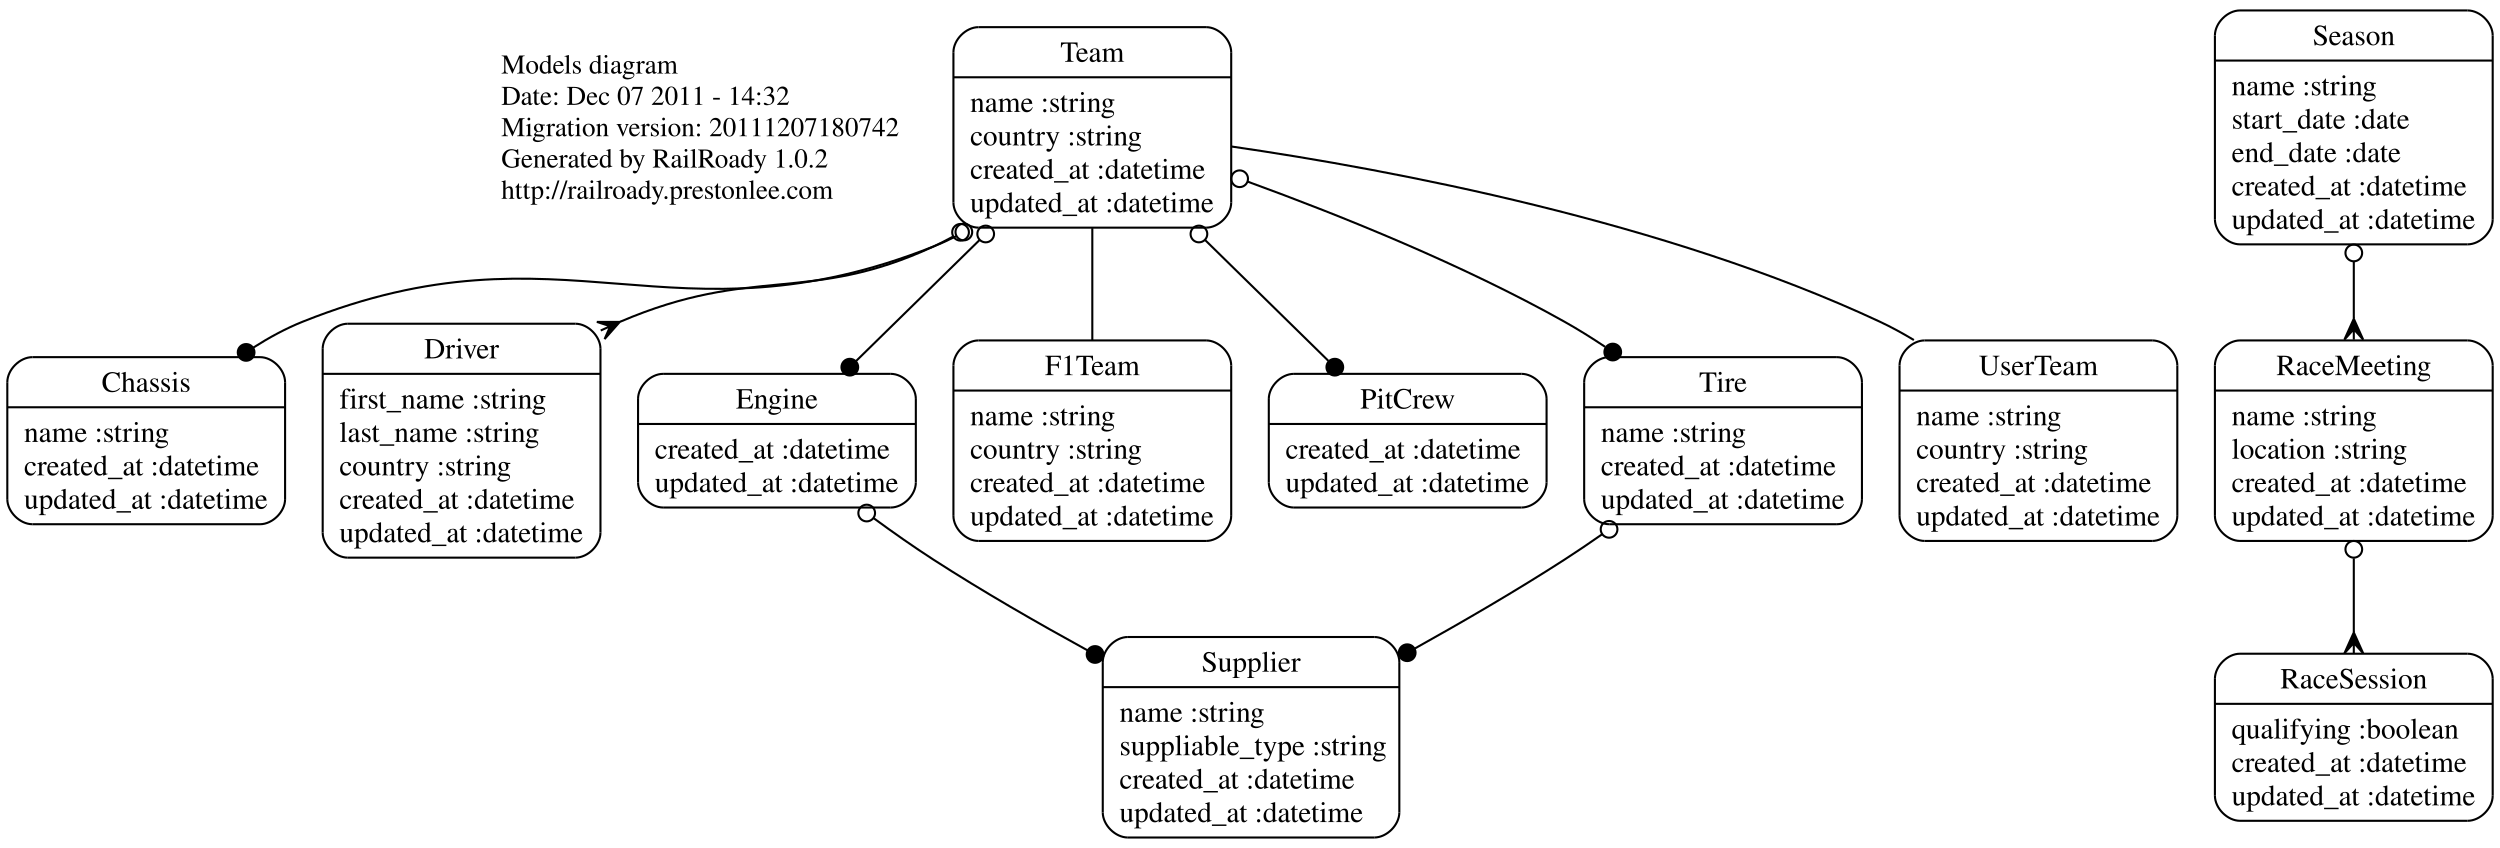
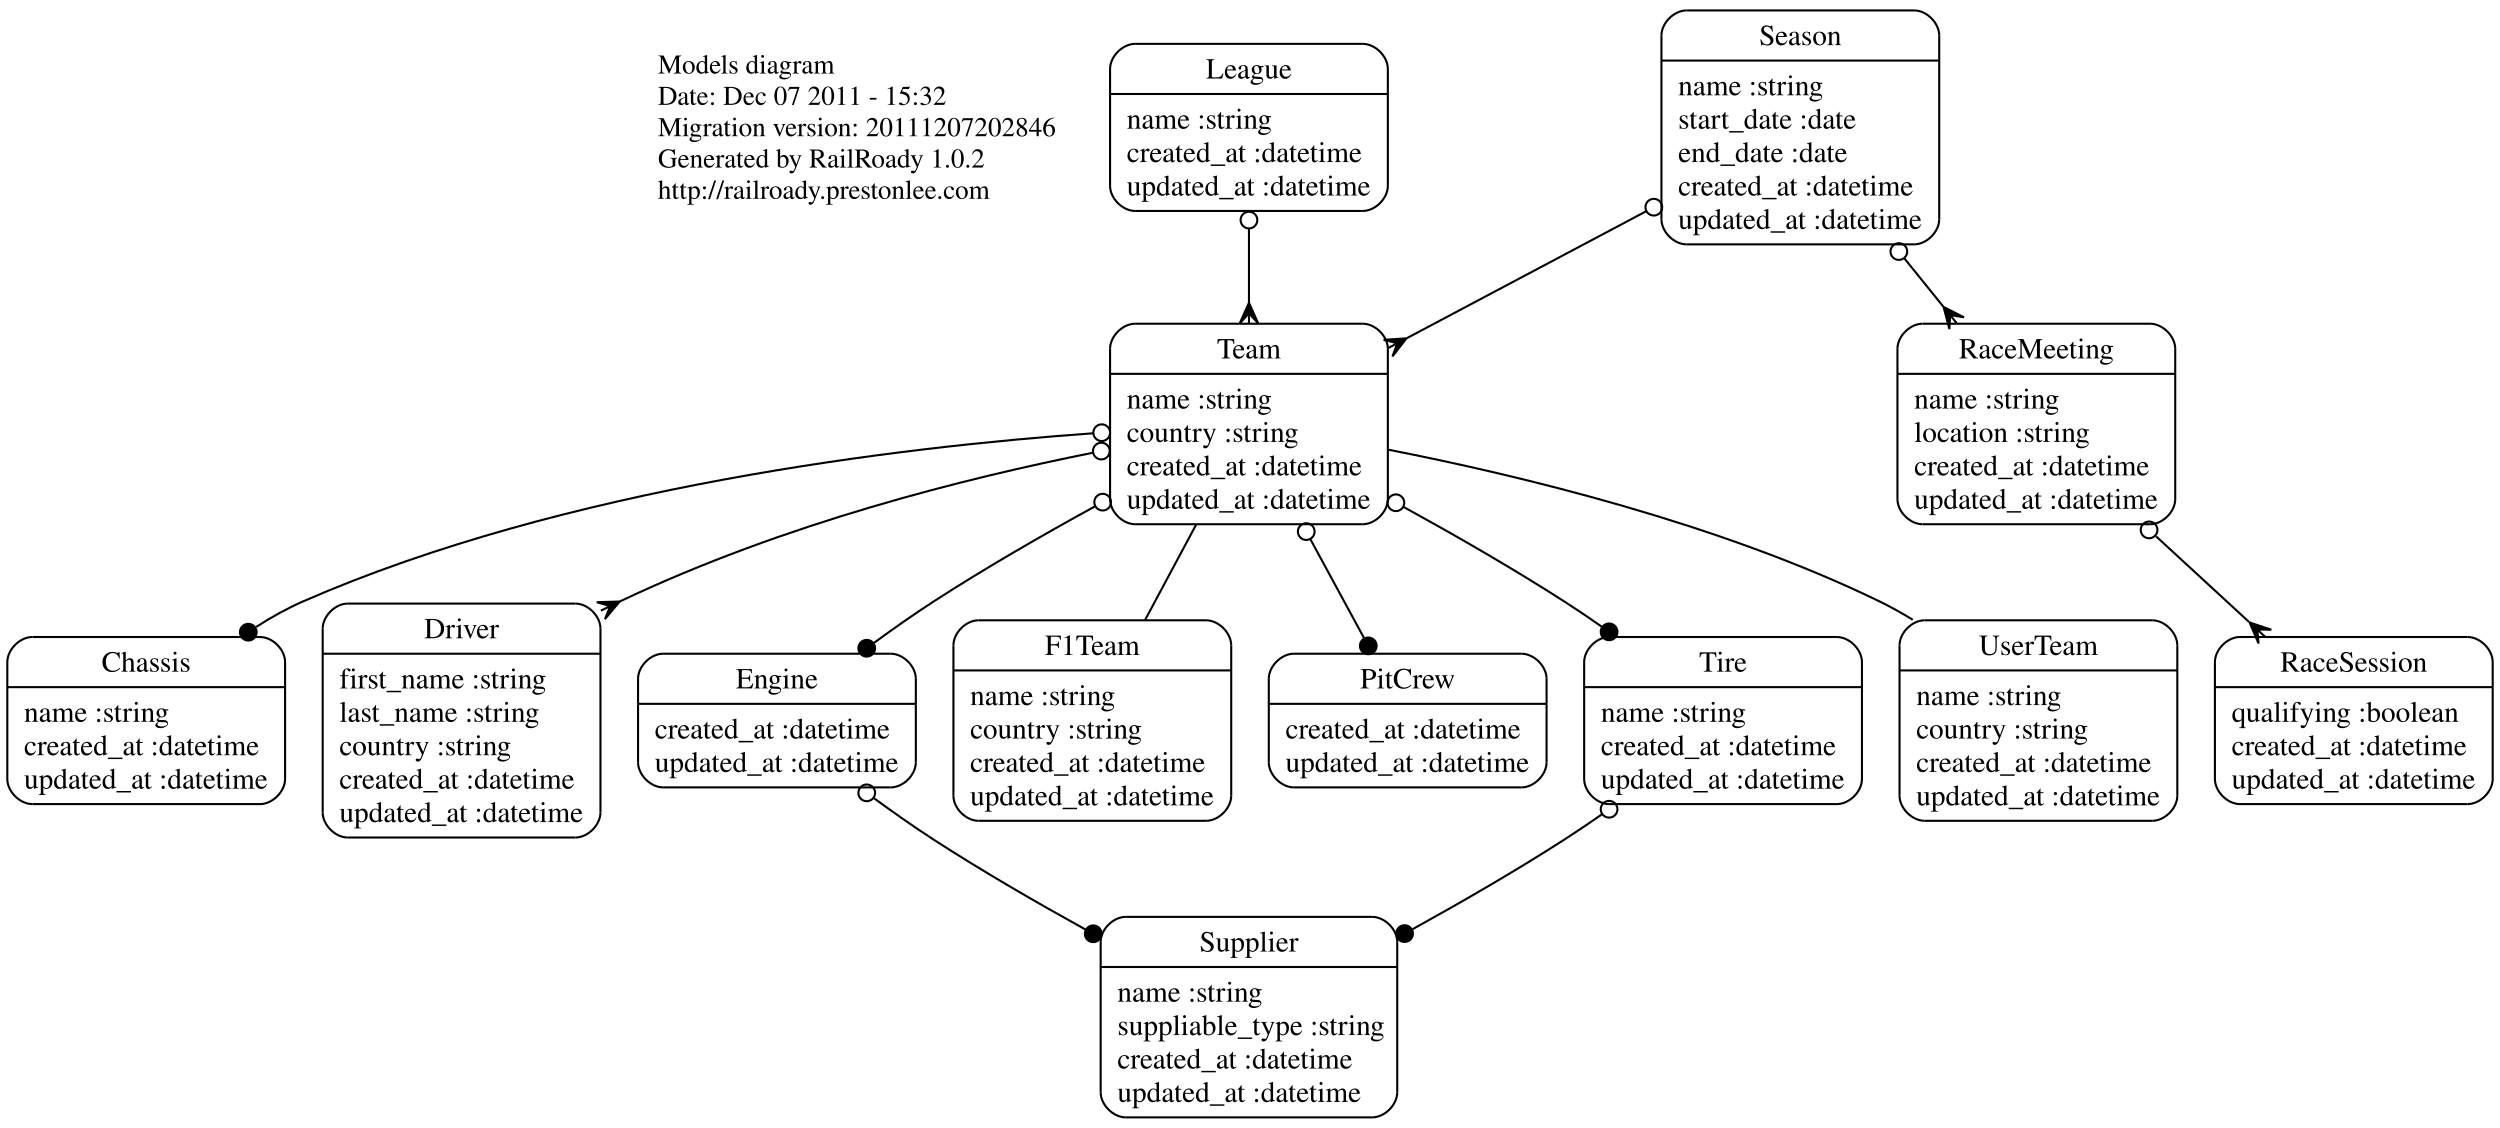
- <svg xmlns="http://www.w3.org/2000/svg" width="1197pt" height="406pt" viewBox="0.00 0.00 1197.00 406.00">
-   <g id="graph1" class="graph" transform="scale(1 1) rotate(0) translate(4 402)">
-     <polygon fill="white" stroke="white" points="-4,5 -4,-402 1194,-402 1194,5 -4,5" />
+ <svg xmlns="http://www.w3.org/2000/svg" width="1197pt" height="540pt" viewBox="0.00 0.00 1197.00 540.00">
+   <g id="graph1" class="graph" transform="scale(1 1) rotate(0) translate(4 536)">
+     <polygon fill="white" stroke="white" points="-4,5 -4,-536 1194,-536 1194,5 -4,5" />
    <g id="node1" class="node">
-       <text text-anchor="start" x="236" y="-366.8" font-family="Times,serif" font-size="13.00">Models diagram</text>
-       <text text-anchor="start" x="236" y="-351.8" font-family="Times,serif" font-size="13.00">Date: Dec 07 2011 - 14:32</text>
-       <text text-anchor="start" x="236" y="-336.8" font-family="Times,serif" font-size="13.00">Migration version: 20111207180742</text>
-       <text text-anchor="start" x="236" y="-321.8" font-family="Times,serif" font-size="13.00">Generated by RailRoady 1.0.2</text>
-       <text text-anchor="start" x="236" y="-306.8" font-family="Times,serif" font-size="13.00">http://railroady.prestonlee.com</text>
+       <text text-anchor="start" x="311" y="-500.8" font-family="Times,serif" font-size="13.00">Models diagram</text>
+       <text text-anchor="start" x="311" y="-485.8" font-family="Times,serif" font-size="13.00">Date: Dec 07 2011 - 15:32</text>
+       <text text-anchor="start" x="311" y="-470.8" font-family="Times,serif" font-size="13.00">Migration version: 20111207202846</text>
+       <text text-anchor="start" x="311" y="-455.8" font-family="Times,serif" font-size="13.00">Generated by RailRoady 1.0.2</text>
+       <text text-anchor="start" x="311" y="-440.8" font-family="Times,serif" font-size="13.00">http://railroady.prestonlee.com</text>
    </g>
    <g id="node2" class="node">
      <polyline fill="none" stroke="black" points="11.5,-151 120.5,-151 " />
      <path fill="none" stroke="black" d="M120.5,-151C126.5,-151 132.5,-157 132.5,-163" />
      <polyline fill="none" stroke="black" points="132.5,-163 132.5,-219 " />
      <path fill="none" stroke="black" d="M132.5,-219C132.5,-225 126.5,-231 120.5,-231" />
      <polyline fill="none" stroke="black" points="120.5,-231 11.5,-231 " />
      <path fill="none" stroke="black" d="M11.5,-231C5.5,-231 -0.5,-225 -0.5,-219" />
      <polyline fill="none" stroke="black" points="-0.5,-219 -0.5,-163 " />
      <path fill="none" stroke="black" d="M-0.5,-163C-0.5,-157 5.5,-151 11.5,-151" />
      <text text-anchor="middle" x="66" y="-214.4" font-family="Times,serif" font-size="14.00">Chassis</text>
      <polyline fill="none" stroke="black" points="-0.5,-207 132.5,-207 " />
      <text text-anchor="start" x="7.5" y="-190.4" font-family="Times,serif" font-size="14.00">name :string</text>
      <text text-anchor="start" x="7.5" y="-174.4" font-family="Times,serif" font-size="14.00">created_at :datetime</text>
      <text text-anchor="start" x="7.5" y="-158.4" font-family="Times,serif" font-size="14.00">updated_at :datetime</text>
    </g>
    <g id="node3" class="node">
      <polyline fill="none" stroke="black" points="162.5,-135 271.5,-135 " />
      <path fill="none" stroke="black" d="M271.5,-135C277.5,-135 283.5,-141 283.5,-147" />
      <polyline fill="none" stroke="black" points="283.5,-147 283.5,-235 " />
      <path fill="none" stroke="black" d="M283.5,-235C283.5,-241 277.5,-247 271.5,-247" />
      <polyline fill="none" stroke="black" points="271.5,-247 162.5,-247 " />
      <path fill="none" stroke="black" d="M162.5,-247C156.5,-247 150.5,-241 150.5,-235" />
      <polyline fill="none" stroke="black" points="150.5,-235 150.5,-147 " />
      <path fill="none" stroke="black" d="M150.5,-147C150.5,-141 156.5,-135 162.5,-135" />
      <text text-anchor="middle" x="217" y="-230.4" font-family="Times,serif" font-size="14.00">Driver</text>
      <polyline fill="none" stroke="black" points="150.5,-223 283.5,-223 " />
      <text text-anchor="start" x="158.5" y="-206.4" font-family="Times,serif" font-size="14.00">first_name :string</text>
      <text text-anchor="start" x="158.5" y="-190.4" font-family="Times,serif" font-size="14.00">last_name :string</text>
      <text text-anchor="start" x="158.5" y="-174.4" font-family="Times,serif" font-size="14.00">country :string</text>
      <text text-anchor="start" x="158.5" y="-158.4" font-family="Times,serif" font-size="14.00">created_at :datetime</text>
      <text text-anchor="start" x="158.5" y="-142.4" font-family="Times,serif" font-size="14.00">updated_at :datetime</text>
    </g>
    <g id="node4" class="node">
      <polyline fill="none" stroke="black" points="313.5,-159 422.5,-159 " />
      <path fill="none" stroke="black" d="M422.5,-159C428.5,-159 434.5,-165 434.5,-171" />
      <polyline fill="none" stroke="black" points="434.5,-171 434.5,-211 " />
      <path fill="none" stroke="black" d="M434.5,-211C434.5,-217 428.5,-223 422.5,-223" />
      <polyline fill="none" stroke="black" points="422.5,-223 313.5,-223 " />
      <path fill="none" stroke="black" d="M313.5,-223C307.5,-223 301.5,-217 301.5,-211" />
      <polyline fill="none" stroke="black" points="301.5,-211 301.5,-171 " />
      <path fill="none" stroke="black" d="M301.5,-171C301.5,-165 307.5,-159 313.5,-159" />
      <text text-anchor="middle" x="368" y="-206.4" font-family="Times,serif" font-size="14.00">Engine</text>
      <polyline fill="none" stroke="black" points="301.5,-199 434.5,-199 " />
      <text text-anchor="start" x="309.5" y="-182.4" font-family="Times,serif" font-size="14.00">created_at :datetime</text>
      <text text-anchor="start" x="309.5" y="-166.4" font-family="Times,serif" font-size="14.00">updated_at :datetime</text>
    </g>
-     <g id="node10" class="node">
-       <polyline fill="none" stroke="black" points="536,-1 654,-1 " />
-       <path fill="none" stroke="black" d="M654,-1C660,-1 666,-7 666,-13" />
-       <polyline fill="none" stroke="black" points="666,-13 666,-85 " />
-       <path fill="none" stroke="black" d="M666,-85C666,-91 660,-97 654,-97" />
-       <polyline fill="none" stroke="black" points="654,-97 536,-97 " />
-       <path fill="none" stroke="black" d="M536,-97C530,-97 524,-91 524,-85" />
-       <polyline fill="none" stroke="black" points="524,-85 524,-13 " />
-       <path fill="none" stroke="black" d="M524,-13C524,-7 530,-1 536,-1" />
-       <text text-anchor="middle" x="595" y="-80.4" font-family="Times,serif" font-size="14.00">Supplier</text>
-       <polyline fill="none" stroke="black" points="524,-73 666,-73 " />
-       <text text-anchor="start" x="532" y="-56.4" font-family="Times,serif" font-size="14.00">name :string</text>
-       <text text-anchor="start" x="532" y="-40.4" font-family="Times,serif" font-size="14.00">suppliable_type :string</text>
-       <text text-anchor="start" x="532" y="-24.4" font-family="Times,serif" font-size="14.00">created_at :datetime</text>
-       <text text-anchor="start" x="532" y="-8.4" font-family="Times,serif" font-size="14.00">updated_at :datetime</text>
+     <g id="node11" class="node">
+       <polyline fill="none" stroke="black" points="535,-1 653,-1 " />
+       <path fill="none" stroke="black" d="M653,-1C659,-1 665,-7 665,-13" />
+       <polyline fill="none" stroke="black" points="665,-13 665,-85 " />
+       <path fill="none" stroke="black" d="M665,-85C665,-91 659,-97 653,-97" />
+       <polyline fill="none" stroke="black" points="653,-97 535,-97 " />
+       <path fill="none" stroke="black" d="M535,-97C529,-97 523,-91 523,-85" />
+       <polyline fill="none" stroke="black" points="523,-85 523,-13 " />
+       <path fill="none" stroke="black" d="M523,-13C523,-7 529,-1 535,-1" />
+       <text text-anchor="middle" x="594" y="-80.4" font-family="Times,serif" font-size="14.00">Supplier</text>
+       <polyline fill="none" stroke="black" points="523,-73 665,-73 " />
+       <text text-anchor="start" x="531" y="-56.4" font-family="Times,serif" font-size="14.00">name :string</text>
+       <text text-anchor="start" x="531" y="-40.4" font-family="Times,serif" font-size="14.00">suppliable_type :string</text>
+       <text text-anchor="start" x="531" y="-24.4" font-family="Times,serif" font-size="14.00">created_at :datetime</text>
+       <text text-anchor="start" x="531" y="-8.4" font-family="Times,serif" font-size="14.00">updated_at :datetime</text>
    </g>
    <g id="edge2" class="edge">
-       <path fill="none" stroke="black" d="M414.429,-153.804C423.73,-146.991 433.551,-140.098 443,-134 466.403,-118.897 492.709,-103.755 516.775,-90.57" />
-       <ellipse fill="none" stroke="black" cx="410.976" cy="-156.359" rx="4" ry="4" />
-       <ellipse fill="black" stroke="black" cx="520.32" cy="-88.638" rx="4" ry="4" />
+       <path fill="none" stroke="black" d="M414.443,-153.825C423.743,-147.01 433.56,-140.111 443,-134 466.05,-119.079 491.921,-104.089 515.648,-90.987" />
+       <ellipse fill="none" stroke="black" cx="410.99" cy="-156.381" rx="4" ry="4" />
+       <ellipse fill="black" stroke="black" cx="519.432" cy="-88.91" rx="4" ry="4" />
    </g>
    <g id="node5" class="node">
      <polyline fill="none" stroke="black" points="464.5,-143 573.5,-143 " />
      <path fill="none" stroke="black" d="M573.5,-143C579.5,-143 585.5,-149 585.5,-155" />
      <polyline fill="none" stroke="black" points="585.5,-155 585.5,-227 " />
      <path fill="none" stroke="black" d="M585.5,-227C585.5,-233 579.5,-239 573.5,-239" />
      <polyline fill="none" stroke="black" points="573.5,-239 464.5,-239 " />
      <path fill="none" stroke="black" d="M464.5,-239C458.5,-239 452.5,-233 452.5,-227" />
      <polyline fill="none" stroke="black" points="452.5,-227 452.5,-155 " />
      <path fill="none" stroke="black" d="M452.5,-155C452.5,-149 458.5,-143 464.5,-143" />
      <text text-anchor="middle" x="519" y="-222.4" font-family="Times,serif" font-size="14.00">F1Team</text>
      <polyline fill="none" stroke="black" points="452.5,-215 585.5,-215 " />
      <text text-anchor="start" x="460.5" y="-198.4" font-family="Times,serif" font-size="14.00">name :string</text>
      <text text-anchor="start" x="460.5" y="-182.4" font-family="Times,serif" font-size="14.00">country :string</text>
      <text text-anchor="start" x="460.5" y="-166.4" font-family="Times,serif" font-size="14.00">created_at :datetime</text>
      <text text-anchor="start" x="460.5" y="-150.4" font-family="Times,serif" font-size="14.00">updated_at :datetime</text>
    </g>
    <g id="node6" class="node">
+       <polyline fill="none" stroke="black" points="539.5,-435 648.5,-435 " />
+       <path fill="none" stroke="black" d="M648.5,-435C654.5,-435 660.5,-441 660.5,-447" />
+       <polyline fill="none" stroke="black" points="660.5,-447 660.5,-503 " />
+       <path fill="none" stroke="black" d="M660.5,-503C660.5,-509 654.5,-515 648.5,-515" />
+       <polyline fill="none" stroke="black" points="648.5,-515 539.5,-515 " />
+       <path fill="none" stroke="black" d="M539.5,-515C533.5,-515 527.5,-509 527.5,-503" />
+       <polyline fill="none" stroke="black" points="527.5,-503 527.5,-447 " />
+       <path fill="none" stroke="black" d="M527.5,-447C527.5,-441 533.5,-435 539.5,-435" />
+       <text text-anchor="middle" x="594" y="-498.4" font-family="Times,serif" font-size="14.00">League</text>
+       <polyline fill="none" stroke="black" points="527.5,-491 660.5,-491 " />
+       <text text-anchor="start" x="535.5" y="-474.4" font-family="Times,serif" font-size="14.00">name :string</text>
+       <text text-anchor="start" x="535.5" y="-458.4" font-family="Times,serif" font-size="14.00">created_at :datetime</text>
+       <text text-anchor="start" x="535.5" y="-442.4" font-family="Times,serif" font-size="14.00">updated_at :datetime</text>
+     </g>
+     <g id="node12" class="node">
+       <polyline fill="none" stroke="black" points="539.5,-285 648.5,-285 " />
+       <path fill="none" stroke="black" d="M648.5,-285C654.5,-285 660.5,-291 660.5,-297" />
+       <polyline fill="none" stroke="black" points="660.5,-297 660.5,-369 " />
+       <path fill="none" stroke="black" d="M660.5,-369C660.5,-375 654.5,-381 648.5,-381" />
+       <polyline fill="none" stroke="black" points="648.5,-381 539.5,-381 " />
+       <path fill="none" stroke="black" d="M539.5,-381C533.5,-381 527.5,-375 527.5,-369" />
+       <polyline fill="none" stroke="black" points="527.5,-369 527.5,-297 " />
+       <path fill="none" stroke="black" d="M527.5,-297C527.5,-291 533.5,-285 539.5,-285" />
+       <text text-anchor="middle" x="594" y="-364.4" font-family="Times,serif" font-size="14.00">Team</text>
+       <polyline fill="none" stroke="black" points="527.5,-357 660.5,-357 " />
+       <text text-anchor="start" x="535.5" y="-340.4" font-family="Times,serif" font-size="14.00">name :string</text>
+       <text text-anchor="start" x="535.5" y="-324.4" font-family="Times,serif" font-size="14.00">country :string</text>
+       <text text-anchor="start" x="535.5" y="-308.4" font-family="Times,serif" font-size="14.00">created_at :datetime</text>
+       <text text-anchor="start" x="535.5" y="-292.4" font-family="Times,serif" font-size="14.00">updated_at :datetime</text>
+     </g>
+     <g id="edge6" class="edge">
+       <path fill="none" stroke="black" d="M594,-426.628C594,-415.247 594,-402.973 594,-391.198" />
+       <ellipse fill="none" stroke="black" cx="594" cy="-430.63" rx="4" ry="4" />
+       <polygon fill="black" stroke="black" points="594,-391.015 598.5,-381.015 594,-386.015 594,-381.015 594,-381.015 594,-381.015 594,-386.015 589.5,-381.015 594,-391.015 594,-391.015" />
+     </g>
+     <g id="node7" class="node">
      <polyline fill="none" stroke="black" points="615.5,-159 724.5,-159 " />
      <path fill="none" stroke="black" d="M724.5,-159C730.5,-159 736.5,-165 736.5,-171" />
      <polyline fill="none" stroke="black" points="736.5,-171 736.5,-211 " />
      <path fill="none" stroke="black" d="M736.5,-211C736.5,-217 730.5,-223 724.5,-223" />
      <polyline fill="none" stroke="black" points="724.5,-223 615.5,-223 " />
      <path fill="none" stroke="black" d="M615.5,-223C609.5,-223 603.5,-217 603.5,-211" />
      <polyline fill="none" stroke="black" points="603.5,-211 603.5,-171 " />
      <path fill="none" stroke="black" d="M603.5,-171C603.5,-165 609.5,-159 615.5,-159" />
      <text text-anchor="middle" x="670" y="-206.4" font-family="Times,serif" font-size="14.00">PitCrew</text>
      <polyline fill="none" stroke="black" points="603.5,-199 736.5,-199 " />
      <text text-anchor="start" x="611.5" y="-182.4" font-family="Times,serif" font-size="14.00">created_at :datetime</text>
      <text text-anchor="start" x="611.5" y="-166.4" font-family="Times,serif" font-size="14.00">updated_at :datetime</text>
    </g>
-     <g id="node7" class="node">
-       <polyline fill="none" stroke="black" points="1068.5,-143 1177.5,-143 " />
-       <path fill="none" stroke="black" d="M1177.5,-143C1183.5,-143 1189.5,-149 1189.5,-155" />
-       <polyline fill="none" stroke="black" points="1189.5,-155 1189.5,-227 " />
-       <path fill="none" stroke="black" d="M1189.5,-227C1189.5,-233 1183.5,-239 1177.5,-239" />
-       <polyline fill="none" stroke="black" points="1177.5,-239 1068.5,-239 " />
-       <path fill="none" stroke="black" d="M1068.5,-239C1062.5,-239 1056.5,-233 1056.5,-227" />
-       <polyline fill="none" stroke="black" points="1056.5,-227 1056.5,-155 " />
-       <path fill="none" stroke="black" d="M1056.5,-155C1056.5,-149 1062.5,-143 1068.5,-143" />
-       <text text-anchor="middle" x="1123" y="-222.4" font-family="Times,serif" font-size="14.00">RaceMeeting</text>
-       <polyline fill="none" stroke="black" points="1056.5,-215 1189.5,-215 " />
-       <text text-anchor="start" x="1064.5" y="-198.4" font-family="Times,serif" font-size="14.00">name :string</text>
-       <text text-anchor="start" x="1064.5" y="-182.4" font-family="Times,serif" font-size="14.00">location :string</text>
-       <text text-anchor="start" x="1064.5" y="-166.4" font-family="Times,serif" font-size="14.00">created_at :datetime</text>
-       <text text-anchor="start" x="1064.5" y="-150.4" font-family="Times,serif" font-size="14.00">updated_at :datetime</text>
-     </g>
    <g id="node8" class="node">
-       <polyline fill="none" stroke="black" points="1068.5,-9 1177.5,-9 " />
-       <path fill="none" stroke="black" d="M1177.5,-9C1183.5,-9 1189.5,-15 1189.5,-21" />
-       <polyline fill="none" stroke="black" points="1189.5,-21 1189.5,-77 " />
-       <path fill="none" stroke="black" d="M1189.5,-77C1189.5,-83 1183.5,-89 1177.5,-89" />
-       <polyline fill="none" stroke="black" points="1177.5,-89 1068.5,-89 " />
-       <path fill="none" stroke="black" d="M1068.5,-89C1062.5,-89 1056.5,-83 1056.5,-77" />
-       <polyline fill="none" stroke="black" points="1056.5,-77 1056.5,-21 " />
-       <path fill="none" stroke="black" d="M1056.5,-21C1056.5,-15 1062.5,-9 1068.5,-9" />
-       <text text-anchor="middle" x="1123" y="-72.4" font-family="Times,serif" font-size="14.00">RaceSession</text>
-       <polyline fill="none" stroke="black" points="1056.5,-65 1189.5,-65 " />
-       <text text-anchor="start" x="1064.5" y="-48.4" font-family="Times,serif" font-size="14.00">qualifying :boolean</text>
-       <text text-anchor="start" x="1064.5" y="-32.4" font-family="Times,serif" font-size="14.00">created_at :datetime</text>
-       <text text-anchor="start" x="1064.5" y="-16.4" font-family="Times,serif" font-size="14.00">updated_at :datetime</text>
-     </g>
-     <g id="edge6" class="edge">
-       <path fill="none" stroke="black" d="M1123,-134.663C1123,-123.019 1123,-110.809 1123,-99.4" />
-       <ellipse fill="none" stroke="black" cx="1123" cy="-138.993" rx="4" ry="4" />
-       <polygon fill="black" stroke="black" points="1123,-99.187 1127.5,-89.187 1123,-94.187 1123,-89.187 1123,-89.187 1123,-89.187 1123,-94.187 1118.5,-89.187 1123,-99.187 1123,-99.187" />
+       <polyline fill="none" stroke="black" points="916.5,-285 1025.5,-285 " />
+       <path fill="none" stroke="black" d="M1025.5,-285C1031.5,-285 1037.5,-291 1037.5,-297" />
+       <polyline fill="none" stroke="black" points="1037.5,-297 1037.5,-369 " />
+       <path fill="none" stroke="black" d="M1037.5,-369C1037.5,-375 1031.5,-381 1025.5,-381" />
+       <polyline fill="none" stroke="black" points="1025.5,-381 916.5,-381 " />
+       <path fill="none" stroke="black" d="M916.5,-381C910.5,-381 904.5,-375 904.5,-369" />
+       <polyline fill="none" stroke="black" points="904.5,-369 904.5,-297 " />
+       <path fill="none" stroke="black" d="M904.5,-297C904.5,-291 910.5,-285 916.5,-285" />
+       <text text-anchor="middle" x="971" y="-364.4" font-family="Times,serif" font-size="14.00">RaceMeeting</text>
+       <polyline fill="none" stroke="black" points="904.5,-357 1037.5,-357 " />
+       <text text-anchor="start" x="912.5" y="-340.4" font-family="Times,serif" font-size="14.00">name :string</text>
+       <text text-anchor="start" x="912.5" y="-324.4" font-family="Times,serif" font-size="14.00">location :string</text>
+       <text text-anchor="start" x="912.5" y="-308.4" font-family="Times,serif" font-size="14.00">created_at :datetime</text>
+       <text text-anchor="start" x="912.5" y="-292.4" font-family="Times,serif" font-size="14.00">updated_at :datetime</text>
    </g>
    <g id="node9" class="node">
-       <polyline fill="none" stroke="black" points="1068.5,-285 1177.5,-285 " />
-       <path fill="none" stroke="black" d="M1177.5,-285C1183.5,-285 1189.5,-291 1189.5,-297" />
-       <polyline fill="none" stroke="black" points="1189.5,-297 1189.5,-385 " />
-       <path fill="none" stroke="black" d="M1189.5,-385C1189.5,-391 1183.5,-397 1177.5,-397" />
-       <polyline fill="none" stroke="black" points="1177.5,-397 1068.5,-397 " />
-       <path fill="none" stroke="black" d="M1068.5,-397C1062.5,-397 1056.5,-391 1056.5,-385" />
-       <polyline fill="none" stroke="black" points="1056.5,-385 1056.5,-297 " />
-       <path fill="none" stroke="black" d="M1056.5,-297C1056.5,-291 1062.5,-285 1068.5,-285" />
-       <text text-anchor="middle" x="1123" y="-380.4" font-family="Times,serif" font-size="14.00">Season</text>
-       <polyline fill="none" stroke="black" points="1056.5,-373 1189.5,-373 " />
-       <text text-anchor="start" x="1064.5" y="-356.4" font-family="Times,serif" font-size="14.00">name :string</text>
-       <text text-anchor="start" x="1064.5" y="-340.4" font-family="Times,serif" font-size="14.00">start_date :date</text>
-       <text text-anchor="start" x="1064.5" y="-324.4" font-family="Times,serif" font-size="14.00">end_date :date</text>
-       <text text-anchor="start" x="1064.5" y="-308.4" font-family="Times,serif" font-size="14.00">created_at :datetime</text>
-       <text text-anchor="start" x="1064.5" y="-292.4" font-family="Times,serif" font-size="14.00">updated_at :datetime</text>
+       <polyline fill="none" stroke="black" points="1068.5,-151 1177.5,-151 " />
+       <path fill="none" stroke="black" d="M1177.5,-151C1183.5,-151 1189.5,-157 1189.5,-163" />
+       <polyline fill="none" stroke="black" points="1189.5,-163 1189.5,-219 " />
+       <path fill="none" stroke="black" d="M1189.5,-219C1189.5,-225 1183.5,-231 1177.5,-231" />
+       <polyline fill="none" stroke="black" points="1177.5,-231 1068.5,-231 " />
+       <path fill="none" stroke="black" d="M1068.5,-231C1062.5,-231 1056.5,-225 1056.5,-219" />
+       <polyline fill="none" stroke="black" points="1056.5,-219 1056.5,-163 " />
+       <path fill="none" stroke="black" d="M1056.5,-163C1056.5,-157 1062.5,-151 1068.5,-151" />
+       <text text-anchor="middle" x="1123" y="-214.4" font-family="Times,serif" font-size="14.00">RaceSession</text>
+       <polyline fill="none" stroke="black" points="1056.5,-207 1189.5,-207 " />
+       <text text-anchor="start" x="1064.5" y="-190.4" font-family="Times,serif" font-size="14.00">qualifying :boolean</text>
+       <text text-anchor="start" x="1064.5" y="-174.4" font-family="Times,serif" font-size="14.00">created_at :datetime</text>
+       <text text-anchor="start" x="1064.5" y="-158.4" font-family="Times,serif" font-size="14.00">updated_at :datetime</text>
    </g>
    <g id="edge8" class="edge">
-       <path fill="none" stroke="black" d="M1123,-276.736C1123,-267.734 1123,-258.515 1123,-249.629" />
-       <ellipse fill="none" stroke="black" cx="1123" cy="-280.89" rx="4" ry="4" />
-       <polygon fill="black" stroke="black" points="1123,-249.381 1127.5,-239.381 1123,-244.381 1123,-239.381 1123,-239.381 1123,-239.381 1123,-244.381 1118.5,-239.382 1123,-249.381 1123,-249.381" />
-     </g>
-     <g id="node11" class="node">
-       <polyline fill="none" stroke="black" points="464.5,-293 573.5,-293 " />
-       <path fill="none" stroke="black" d="M573.5,-293C579.5,-293 585.5,-299 585.5,-305" />
-       <polyline fill="none" stroke="black" points="585.5,-305 585.5,-377 " />
-       <path fill="none" stroke="black" d="M585.5,-377C585.5,-383 579.5,-389 573.5,-389" />
-       <polyline fill="none" stroke="black" points="573.5,-389 464.5,-389 " />
-       <path fill="none" stroke="black" d="M464.5,-389C458.5,-389 452.5,-383 452.5,-377" />
-       <polyline fill="none" stroke="black" points="452.5,-377 452.5,-305 " />
-       <path fill="none" stroke="black" d="M452.5,-305C452.5,-299 458.5,-293 464.5,-293" />
-       <text text-anchor="middle" x="519" y="-372.4" font-family="Times,serif" font-size="14.00">Team</text>
-       <polyline fill="none" stroke="black" points="452.5,-365 585.5,-365 " />
-       <text text-anchor="start" x="460.5" y="-348.4" font-family="Times,serif" font-size="14.00">name :string</text>
-       <text text-anchor="start" x="460.5" y="-332.4" font-family="Times,serif" font-size="14.00">country :string</text>
-       <text text-anchor="start" x="460.5" y="-316.4" font-family="Times,serif" font-size="14.00">created_at :datetime</text>
-       <text text-anchor="start" x="460.5" y="-300.4" font-family="Times,serif" font-size="14.00">updated_at :datetime</text>
+       <path fill="none" stroke="black" d="M1028.34,-279.188C1042.93,-265.747 1058.5,-251.405 1072.71,-238.316" />
+       <ellipse fill="none" stroke="black" cx="1024.98" cy="-282.283" rx="4" ry="4" />
+       <polygon fill="black" stroke="black" points="1073.1,-237.962 1083.5,-234.497 1076.78,-234.574 1080.45,-231.187 1080.45,-231.187 1080.45,-231.187 1076.78,-234.574 1077.41,-227.877 1073.1,-237.962 1073.1,-237.962" />
+     </g>
+     <g id="node10" class="node">
+       <polyline fill="none" stroke="black" points="803.5,-419 912.5,-419 " />
+       <path fill="none" stroke="black" d="M912.5,-419C918.5,-419 924.5,-425 924.5,-431" />
+       <polyline fill="none" stroke="black" points="924.5,-431 924.5,-519 " />
+       <path fill="none" stroke="black" d="M924.5,-519C924.5,-525 918.5,-531 912.5,-531" />
+       <polyline fill="none" stroke="black" points="912.5,-531 803.5,-531 " />
+       <path fill="none" stroke="black" d="M803.5,-531C797.5,-531 791.5,-525 791.5,-519" />
+       <polyline fill="none" stroke="black" points="791.5,-519 791.5,-431 " />
+       <path fill="none" stroke="black" d="M791.5,-431C791.5,-425 797.5,-419 803.5,-419" />
+       <text text-anchor="middle" x="858" y="-514.4" font-family="Times,serif" font-size="14.00">Season</text>
+       <polyline fill="none" stroke="black" points="791.5,-507 924.5,-507 " />
+       <text text-anchor="start" x="799.5" y="-490.4" font-family="Times,serif" font-size="14.00">name :string</text>
+       <text text-anchor="start" x="799.5" y="-474.4" font-family="Times,serif" font-size="14.00">start_date :date</text>
+       <text text-anchor="start" x="799.5" y="-458.4" font-family="Times,serif" font-size="14.00">end_date :date</text>
+       <text text-anchor="start" x="799.5" y="-442.4" font-family="Times,serif" font-size="14.00">created_at :datetime</text>
+       <text text-anchor="start" x="799.5" y="-426.4" font-family="Times,serif" font-size="14.00">updated_at :datetime</text>
    </g>
    <g id="edge10" class="edge">
-       <path fill="none" stroke="black" d="M453.778,-288.893C450.221,-287.081 446.619,-285.432 443,-284 317.312,-234.259 266.53,-298.139 141,-248 132.912,-244.77 124.924,-240.437 117.348,-235.606" />
-       <ellipse fill="none" stroke="black" cx="457.492" cy="-290.915" rx="4" ry="4" />
-       <ellipse fill="black" stroke="black" cx="113.842" cy="-233.267" rx="4" ry="4" />
+       <path fill="none" stroke="black" d="M907.853,-412.235C914.015,-404.601 920.284,-396.834 926.361,-389.305" />
+       <ellipse fill="none" stroke="black" cx="905.173" cy="-415.556" rx="4" ry="4" />
+       <polygon fill="black" stroke="black" points="926.586,-389.027 936.368,-384.071 929.726,-385.136 932.866,-381.245 932.866,-381.245 932.866,-381.245 929.726,-385.136 929.365,-378.419 926.586,-389.027 926.586,-389.027" />
    </g>
    <g id="edge12" class="edge">
-       <path fill="none" stroke="black" d="M452.26,-288.686C449.187,-287.009 446.094,-285.436 443,-284 383.231,-256.26 356.892,-275.344 292.916,-247.941" />
-       <ellipse fill="none" stroke="black" cx="455.912" cy="-290.784" rx="4" ry="4" />
-       <polygon fill="black" stroke="black" points="292.748,-247.865 285.481,-239.653 288.19,-245.81 283.632,-243.756 283.632,-243.756 283.632,-243.756 288.19,-245.81 281.782,-247.858 292.748,-247.865 292.748,-247.865" />
+       <path fill="none" stroke="black" d="M784.241,-434.885C748.482,-415.922 705.59,-393.176 669.592,-374.087" />
+       <ellipse fill="none" stroke="black" cx="787.848" cy="-436.798" rx="4" ry="4" />
+       <polygon fill="black" stroke="black" points="669.432,-374.002 662.705,-365.341 665.014,-371.659 660.597,-369.317 660.597,-369.317 660.597,-369.317 665.014,-371.659 658.489,-373.292 669.432,-374.002 669.432,-374.002" />
    </g>
    <g id="edge14" class="edge">
-       <path fill="none" stroke="black" d="M465.041,-287.113C445.487,-267.948 423.829,-246.72 405.944,-229.19" />
-       <ellipse fill="none" stroke="black" cx="467.951" cy="-289.965" rx="4" ry="4" />
-       <ellipse fill="black" stroke="black" cx="402.889" cy="-226.195" rx="4" ry="4" />
+       <path fill="none" stroke="black" d="M519.319,-328.535C426.952,-321.954 266.553,-302.921 141,-248 133.407,-244.679 125.863,-240.458 118.649,-235.828" />
+       <ellipse fill="none" stroke="black" cx="523.503" cy="-328.823" rx="4" ry="4" />
+       <ellipse fill="black" stroke="black" cx="114.881" cy="-233.306" rx="4" ry="4" />
+     </g>
+     <g id="edge16" class="edge">
+       <path fill="none" stroke="black" d="M519.339,-319.243C458.799,-307.119 372.044,-285.659 292.82,-248.044" />
+       <ellipse fill="none" stroke="black" cx="523.323" cy="-320.03" rx="4" ry="4" />
+       <polygon fill="black" stroke="black" points="292.695,-247.983 285.658,-239.573 288.195,-245.803 283.696,-243.622 283.696,-243.622 283.696,-243.622 288.195,-245.803 281.733,-247.672 292.695,-247.983 292.695,-247.983" />
+     </g>
+     <g id="edge18" class="edge">
+       <path fill="none" stroke="black" d="M520.174,-293.503C495.242,-279.829 467.524,-263.876 443,-248 433.56,-241.889 423.743,-234.99 414.443,-228.175" />
+       <ellipse fill="none" stroke="black" cx="523.959" cy="-295.568" rx="4" ry="4" />
+       <ellipse fill="black" stroke="black" cx="410.99" cy="-225.619" rx="4" ry="4" />
    </g>
    <g id="edge4" class="edge">
-       <path fill="none" stroke="black" d="M519,-292.765C519,-275.592 519,-256.196 519,-239.04" />
-     </g>
-     <g id="edge16" class="edge">
-       <path fill="none" stroke="black" d="M572.959,-287.113C592.513,-267.948 614.171,-246.72 632.056,-229.19" />
-       <ellipse fill="none" stroke="black" cx="570.049" cy="-289.965" rx="4" ry="4" />
-       <ellipse fill="black" stroke="black" cx="635.111" cy="-226.195" rx="4" ry="4" />
-     </g>
-     <g id="node12" class="node">
+       <path fill="none" stroke="black" d="M568.817,-284.993C560.902,-270.217 552.163,-253.905 544.244,-239.122" />
+     </g>
+     <g id="edge20" class="edge">
+       <path fill="none" stroke="black" d="M623.458,-277.736C631.99,-262.018 641.129,-245.183 649.03,-230.629" />
+       <ellipse fill="none" stroke="black" cx="621.427" cy="-281.477" rx="4" ry="4" />
+       <ellipse fill="black" stroke="black" cx="651.13" cy="-226.76" rx="4" ry="4" />
+     </g>
+     <g id="node13" class="node">
      <polyline fill="none" stroke="black" points="766.5,-151 875.5,-151 " />
      <path fill="none" stroke="black" d="M875.5,-151C881.5,-151 887.5,-157 887.5,-163" />
      <polyline fill="none" stroke="black" points="887.5,-163 887.5,-219 " />
      <path fill="none" stroke="black" d="M887.5,-219C887.5,-225 881.5,-231 875.5,-231" />
      <polyline fill="none" stroke="black" points="875.5,-231 766.5,-231 " />
      <path fill="none" stroke="black" d="M766.5,-231C760.5,-231 754.5,-225 754.5,-219" />
      <polyline fill="none" stroke="black" points="754.5,-219 754.5,-163 " />
      <path fill="none" stroke="black" d="M754.5,-163C754.5,-157 760.5,-151 766.5,-151" />
      <text text-anchor="middle" x="821" y="-214.4" font-family="Times,serif" font-size="14.00">Tire</text>
      <polyline fill="none" stroke="black" points="754.5,-207 887.5,-207 " />
      <text text-anchor="start" x="762.5" y="-190.4" font-family="Times,serif" font-size="14.00">name :string</text>
      <text text-anchor="start" x="762.5" y="-174.4" font-family="Times,serif" font-size="14.00">created_at :datetime</text>
      <text text-anchor="start" x="762.5" y="-158.4" font-family="Times,serif" font-size="14.00">updated_at :datetime</text>
    </g>
-     <g id="edge18" class="edge">
-       <path fill="none" stroke="black" d="M593.479,-314.994C638.61,-298.559 696.617,-275.115 745,-248 751.51,-244.352 758.108,-240.23 764.557,-235.918" />
-       <ellipse fill="none" stroke="black" cx="589.542" cy="-316.417" rx="4" ry="4" />
-       <ellipse fill="black" stroke="black" cx="768.184" cy="-233.437" rx="4" ry="4" />
-     </g>
-     <g id="node13" class="node">
+     <g id="edge22" class="edge">
+       <path fill="none" stroke="black" d="M668.117,-293.222C692.955,-279.584 720.54,-263.724 745,-248 750.973,-244.16 757.102,-240.016 763.162,-235.78" />
+       <ellipse fill="none" stroke="black" cx="664.358" cy="-295.276" rx="4" ry="4" />
+       <ellipse fill="black" stroke="black" cx="766.434" cy="-233.467" rx="4" ry="4" />
+     </g>
+     <g id="node14" class="node">
      <polyline fill="none" stroke="black" points="917.5,-143 1026.5,-143 " />
      <path fill="none" stroke="black" d="M1026.5,-143C1032.5,-143 1038.5,-149 1038.5,-155" />
      <polyline fill="none" stroke="black" points="1038.5,-155 1038.5,-227 " />
      <path fill="none" stroke="black" d="M1038.5,-227C1038.5,-233 1032.5,-239 1026.5,-239" />
      <polyline fill="none" stroke="black" points="1026.5,-239 917.5,-239 " />
      <path fill="none" stroke="black" d="M917.5,-239C911.5,-239 905.5,-233 905.5,-227" />
      <polyline fill="none" stroke="black" points="905.5,-227 905.5,-155 " />
      <path fill="none" stroke="black" d="M905.5,-155C905.5,-149 911.5,-143 917.5,-143" />
      <text text-anchor="middle" x="972" y="-222.4" font-family="Times,serif" font-size="14.00">UserTeam</text>
      <polyline fill="none" stroke="black" points="905.5,-215 1038.5,-215 " />
      <text text-anchor="start" x="913.5" y="-198.4" font-family="Times,serif" font-size="14.00">name :string</text>
      <text text-anchor="start" x="913.5" y="-182.4" font-family="Times,serif" font-size="14.00">country :string</text>
      <text text-anchor="start" x="913.5" y="-166.4" font-family="Times,serif" font-size="14.00">created_at :datetime</text>
      <text text-anchor="start" x="913.5" y="-150.4" font-family="Times,serif" font-size="14.00">updated_at :datetime</text>
    </g>
-     <g id="edge22" class="edge">
-       <path fill="none" stroke="black" d="M585.667,-331.849C663.144,-320.568 793.461,-295.922 896,-248 901.494,-245.432 906.987,-242.437 912.365,-239.192" />
-     </g>
-     <g id="edge20" class="edge">
-       <path fill="none" stroke="black" d="M763.151,-146.238C757.093,-141.998 750.968,-137.849 745,-134 722.268,-119.341 696.832,-104.534 673.457,-91.52" />
-       <ellipse fill="none" stroke="black" cx="766.422" cy="-148.552" rx="4" ry="4" />
-       <ellipse fill="black" stroke="black" cx="669.772" cy="-89.48" rx="4" ry="4" />
+     <g id="edge26" class="edge">
+       <path fill="none" stroke="black" d="M660.699,-320.694C723.613,-308.378 819.427,-285.287 896,-248 901.305,-245.417 906.62,-242.453 911.839,-239.266" />
+     </g>
+     <g id="edge24" class="edge">
+       <path fill="none" stroke="black" d="M763.162,-146.22C757.102,-141.984 750.973,-137.84 745,-134 721.903,-119.152 696.019,-104.183 672.293,-91.078" />
+       <ellipse fill="none" stroke="black" cx="766.434" cy="-148.533" rx="4" ry="4" />
+       <ellipse fill="black" stroke="black" cx="668.511" cy="-88.999" rx="4" ry="4" />
    </g>
  </g>
</svg>
